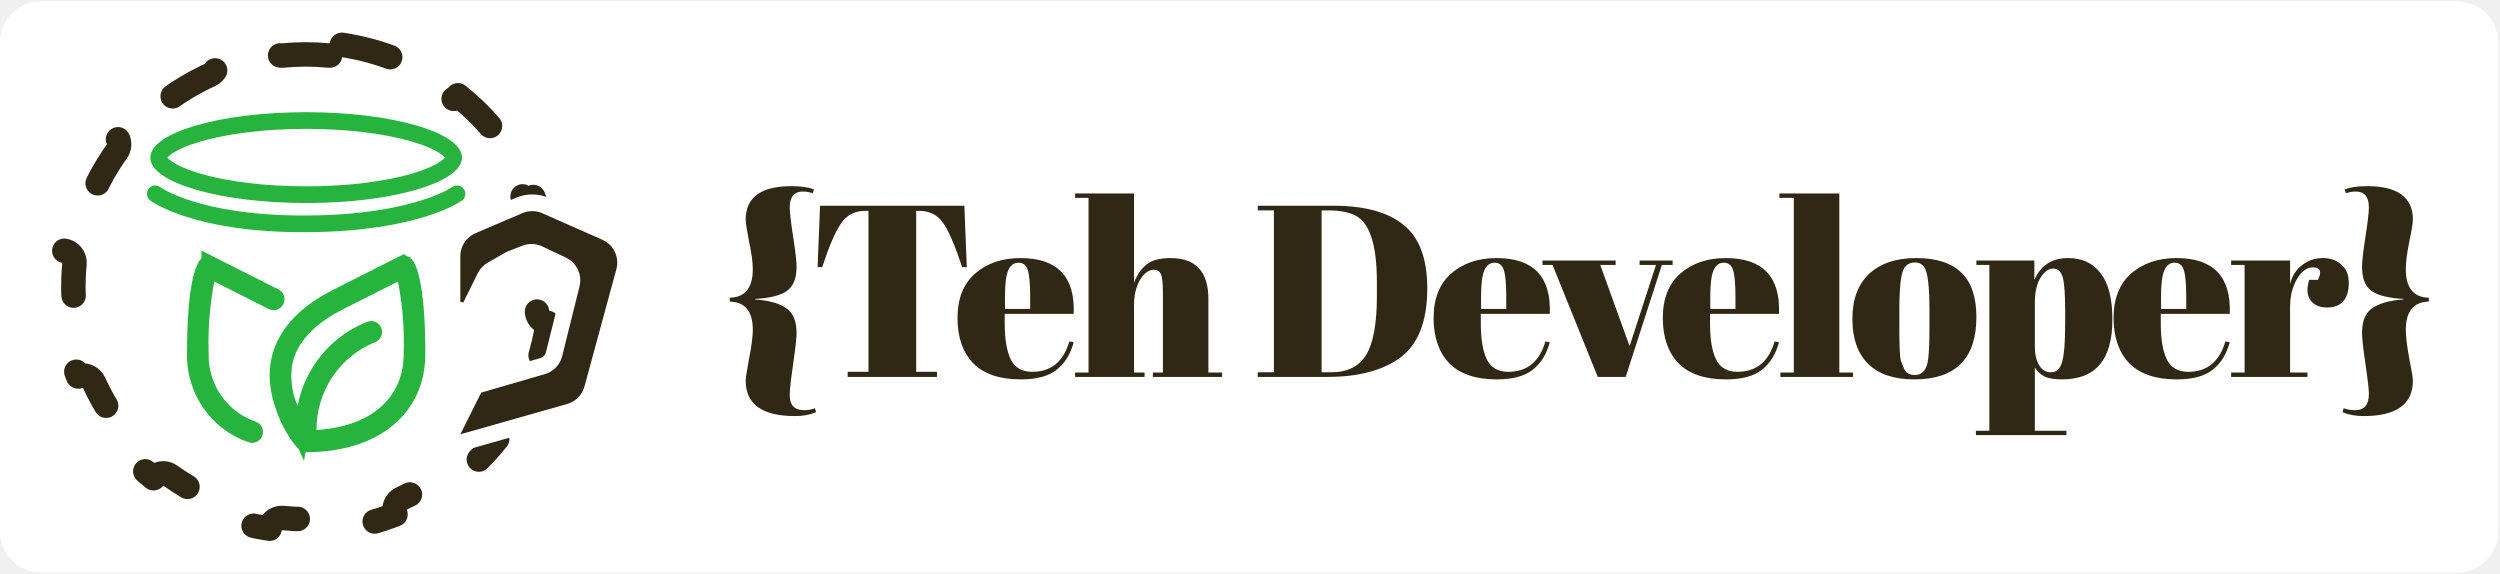
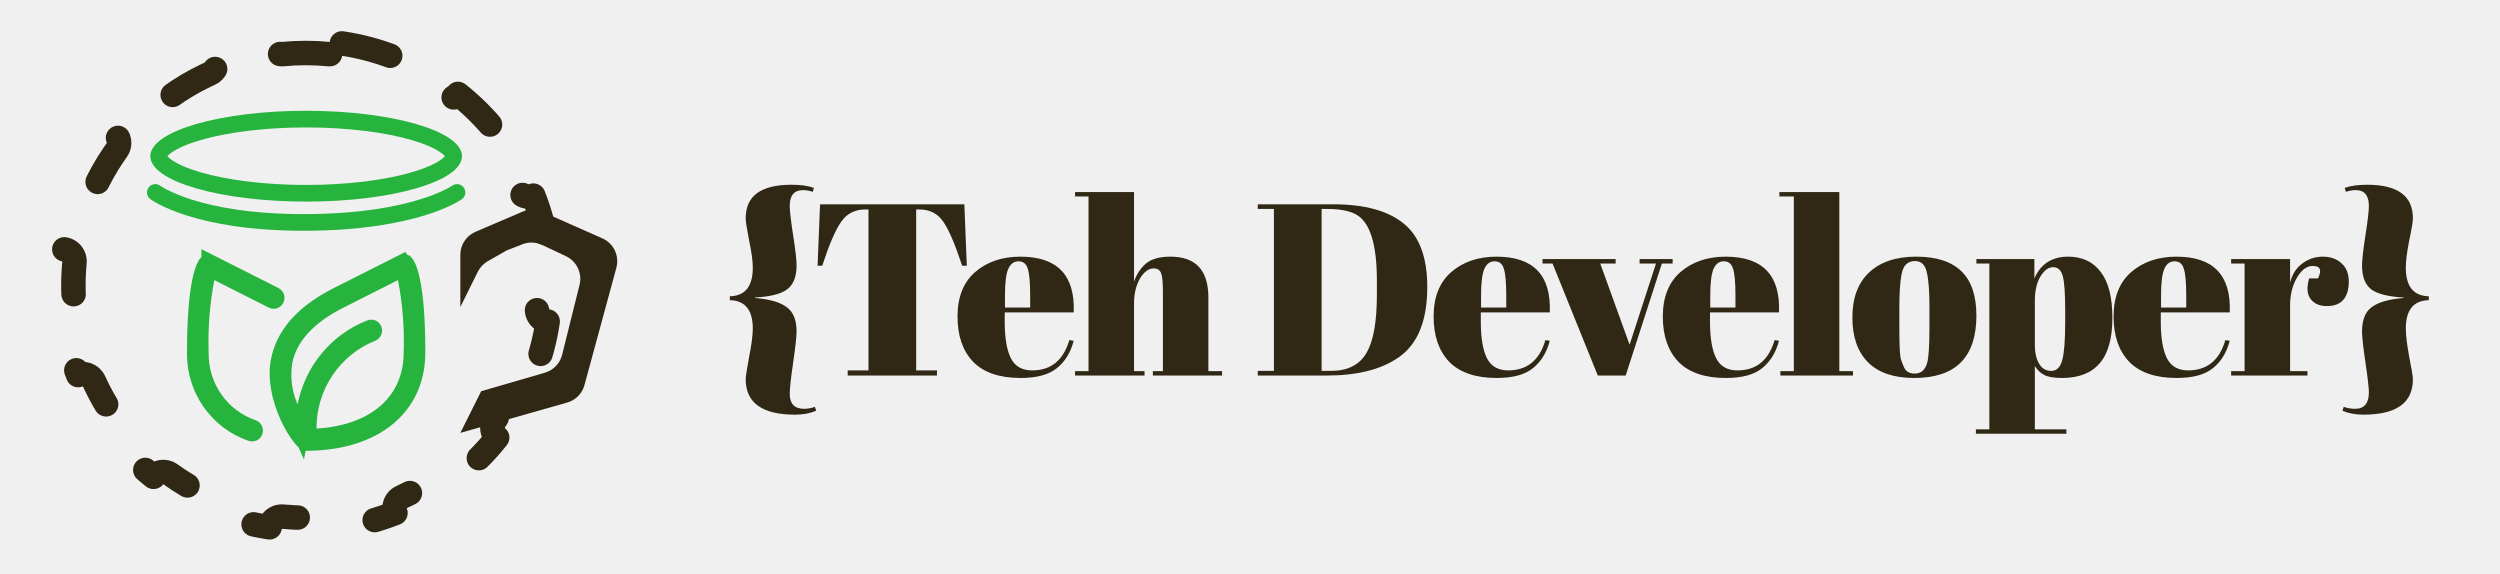
<svg xmlns="http://www.w3.org/2000/svg" width="305" height="70" viewBox="0 0 305 70" fill="none">
-   <rect y="0.172" width="304.78" height="69.656" rx="4.973" fill="white" />
-   <path d="M41.706 5.47C43.98 5.806 46.17 6.398 48.246 7.217C47.931 7.96 48.264 8.822 49.003 9.157C50.702 9.929 52.313 10.863 53.813 11.941C54.472 12.414 55.384 12.271 55.871 11.628C57.642 13.038 59.248 14.645 60.658 16.415C60.015 16.902 59.874 17.815 60.347 18.474C61.424 19.975 62.359 21.585 63.13 23.284C63.465 24.023 64.327 24.354 65.069 24.039C65.889 26.116 66.48 28.306 66.816 30.58C66.016 30.679 65.436 31.398 65.515 32.205C65.604 33.12 65.649 34.048 65.649 34.987C65.649 35.925 65.604 36.854 65.515 37.769C65.436 38.576 66.017 39.293 66.817 39.392C66.481 41.666 65.889 43.856 65.07 45.933C64.375 45.638 63.575 45.91 63.2 46.553L63.13 46.689C62.359 48.388 61.424 49.998 60.347 51.499C59.874 52.158 60.016 53.07 60.658 53.557C59.248 55.328 57.642 56.934 55.871 58.344C55.384 57.702 54.472 57.56 53.813 58.032C52.312 59.11 50.702 60.044 49.003 60.816C48.264 61.151 47.932 62.013 48.247 62.756C46.171 63.575 43.98 64.167 41.706 64.503C41.607 63.703 40.889 63.123 40.082 63.201C39.167 63.29 38.24 63.336 37.301 63.336C36.362 63.336 35.434 63.29 34.52 63.201L34.367 63.194C33.624 63.197 32.987 63.753 32.895 64.502C30.621 64.166 28.431 63.574 26.355 62.755C26.669 62.013 26.337 61.151 25.599 60.816L24.966 60.519C23.499 59.809 22.101 58.975 20.788 58.032C20.129 57.56 19.216 57.701 18.73 58.344C16.959 56.934 15.352 55.328 13.942 53.557C14.585 53.07 14.728 52.158 14.255 51.499L13.857 50.932C12.946 49.595 12.146 48.176 11.472 46.689C11.136 45.95 10.274 45.617 9.531 45.932C8.712 43.856 8.121 41.666 7.784 39.392C8.584 39.293 9.165 38.576 9.087 37.769L9.028 37.08C8.995 36.62 8.972 36.156 8.961 35.689L8.952 34.987C8.952 34.282 8.978 33.585 9.028 32.894L9.087 32.205C9.165 31.398 8.585 30.679 7.784 30.58C8.121 28.307 8.712 26.116 9.531 24.04C10.274 24.356 11.136 24.023 11.472 23.284C12.146 21.798 12.946 20.379 13.857 19.042L14.255 18.474C14.728 17.815 14.586 16.902 13.942 16.415C15.352 14.645 16.959 13.038 18.73 11.628C19.216 12.272 20.129 12.414 20.788 11.941C22.102 10.998 23.498 10.165 24.966 9.454L25.599 9.157C26.338 8.822 26.67 7.96 26.355 7.217C28.431 6.398 30.621 5.806 32.895 5.47C32.987 6.22 33.623 6.777 34.367 6.78L34.52 6.773C35.434 6.684 36.362 6.638 37.301 6.638C38.24 6.638 39.167 6.684 40.082 6.773C40.889 6.851 41.608 6.27 41.706 5.47Z" stroke="#302815" stroke-width="2.984" stroke-miterlimit="2.924" stroke-linecap="round" stroke-linejoin="round" stroke-dasharray="6.1 10.17" />
-   <path d="M49.295 32.195C49.356 32.205 49.414 32.234 49.46 32.281L49.464 32.284C49.516 32.336 49.889 32.776 50.236 34.427C50.579 36.054 50.874 38.749 50.874 43.172C50.874 46.528 49.571 49.234 47.286 51.119C44.982 53.021 41.597 54.151 37.355 54.152C37.318 54.151 37.281 54.145 37.247 54.13L37.24 54.126L37.253 54.131C37.244 54.123 37.171 54.075 37.036 53.939C36.876 53.776 36.678 53.541 36.457 53.235C36.017 52.624 35.523 51.783 35.088 50.8C34.208 48.812 33.629 46.383 34.062 44.166V44.165C34.667 41.05 36.955 38.355 41.185 36.221L49.113 32.222L49.114 32.223C49.171 32.195 49.234 32.184 49.295 32.195ZM25.241 32.284H25.242L25.246 32.281C25.292 32.234 25.35 32.205 25.411 32.195C25.472 32.185 25.535 32.195 25.592 32.223V32.222L33.52 36.221L33.523 36.222C33.595 36.258 33.652 36.323 33.68 36.406C33.707 36.488 33.7 36.578 33.662 36.656C33.624 36.732 33.559 36.788 33.483 36.814C33.409 36.839 33.327 36.834 33.256 36.799L26.607 33.44L25.406 32.832L25.15 34.154C24.61 36.948 24.367 39.792 24.426 42.638L24.441 43.207C24.406 45.223 25.005 47.2 26.156 48.852C27.312 50.51 28.962 51.755 30.869 52.404C30.905 52.418 30.939 52.439 30.969 52.467C30.998 52.495 31.023 52.53 31.04 52.569C31.057 52.607 31.066 52.65 31.067 52.693C31.068 52.736 31.06 52.779 31.045 52.819C31.029 52.858 31.006 52.893 30.977 52.923C30.949 52.953 30.916 52.977 30.879 52.992C30.843 53.008 30.804 53.016 30.765 53.016C30.726 53.016 30.686 53.009 30.649 52.993L30.623 52.983L30.596 52.973C28.591 52.273 26.856 50.951 25.641 49.194C24.501 47.546 23.872 45.596 23.831 43.592V43.172C23.831 38.749 24.127 36.054 24.469 34.427C24.816 32.777 25.189 32.337 25.241 32.284ZM48.097 33.439L41.449 36.792C37.692 38.688 35.276 41.167 34.661 44.268L34.657 44.285L34.655 44.302C34.345 46.204 34.597 48.157 35.383 49.915L36.697 52.86L37.31 49.694C37.719 47.577 38.65 45.599 40.019 43.945C41.387 42.29 43.147 41.011 45.134 40.226L45.156 40.218L45.178 40.208C45.214 40.192 45.253 40.183 45.292 40.182C45.331 40.181 45.37 40.188 45.407 40.202C45.444 40.217 45.478 40.239 45.508 40.268C45.537 40.297 45.56 40.331 45.577 40.37C45.594 40.41 45.603 40.452 45.603 40.495C45.604 40.538 45.596 40.581 45.58 40.62C45.564 40.66 45.541 40.696 45.512 40.725C45.497 40.739 45.481 40.752 45.465 40.763L45.412 40.791C43.095 41.716 41.11 43.325 39.716 45.404C38.319 47.488 37.581 49.949 37.596 52.462L37.602 53.473H38.644L38.674 53.471C42.124 53.265 45.019 52.246 47.068 50.465C49.01 48.778 50.12 46.467 50.251 43.726L50.265 43.172C50.367 40.148 50.128 37.123 49.553 34.154L49.298 32.834L48.097 33.439Z" stroke="#27B43E" stroke-width="2.033" />
-   <path d="M18.949 23.65C18.949 23.65 23.914 27.371 37.352 27.31C50.79 27.249 55.755 23.65 55.755 23.65" stroke="#27B43E" stroke-width="2.033" stroke-linecap="round" />
-   <path d="M37.351 14.703C42.532 14.703 47.185 15.316 50.51 16.285C52.179 16.771 53.456 17.332 54.292 17.908C55.16 18.506 55.347 18.969 55.347 19.227C55.347 19.486 55.16 19.95 54.292 20.548C53.456 21.124 52.178 21.683 50.51 22.17C47.185 23.139 42.532 23.752 37.351 23.752C32.169 23.752 27.516 23.139 24.191 22.17C22.523 21.683 21.245 21.124 20.409 20.548C19.541 19.95 19.355 19.486 19.355 19.227C19.355 18.969 19.541 18.506 20.409 17.908C21.245 17.332 22.522 16.771 24.191 16.285C27.516 15.316 32.169 14.703 37.351 14.703Z" stroke="#27B43E" stroke-width="2.033" />
-   <path d="M63.337 25.067C64.374 24.624 65.549 24.631 66.58 25.087L73.897 28.32C75.737 29.133 76.706 31.167 76.179 33.107L72.286 47.418C71.912 48.794 70.844 49.873 69.472 50.263L56.438 53.961L54.221 54.591L57.794 47.444L57.992 47.047L58.42 46.923L66.189 44.667C66.885 44.465 67.421 43.909 67.596 43.206L69.72 34.678C69.954 33.737 69.491 32.761 68.614 32.347L65.709 30.976C65.204 30.738 64.623 30.718 64.103 30.921L62.267 31.637L60.017 32.918C59.664 33.118 59.38 33.42 59.2 33.783L57.072 38.081L55.145 37.631V31.255C55.145 29.627 56.116 28.156 57.612 27.515L63.337 25.067Z" fill="#302815" stroke="white" stroke-width="2.033" stroke-linecap="round" />
-   <path d="M89.035 36.318C90.906 36.279 91.841 35.115 91.841 32.827C91.841 32.011 91.691 30.907 91.393 29.515C91.114 28.102 90.975 27.197 90.975 26.799C90.975 24.074 92.835 22.711 96.555 22.711C97.689 22.711 98.605 22.84 99.301 23.099L99.152 23.576C98.734 23.437 98.336 23.367 97.958 23.367C96.884 23.367 96.347 24.014 96.347 25.307C96.347 25.904 96.486 27.098 96.764 28.888C97.043 30.659 97.182 31.882 97.182 32.558C97.182 33.931 96.794 34.906 96.018 35.483C95.262 36.04 93.959 36.368 92.109 36.468V36.527C93.88 36.666 95.163 37.035 95.959 37.631C96.774 38.208 97.182 39.203 97.182 40.615C97.182 41.232 97.043 42.495 96.764 44.405C96.486 46.295 96.347 47.568 96.347 48.225C96.347 49.438 96.933 50.045 98.107 50.045C98.545 50.045 98.983 49.966 99.42 49.806L99.569 50.284C98.833 50.602 97.978 50.761 97.003 50.761C92.984 50.761 90.975 49.319 90.975 46.434C90.975 46.116 91.114 45.211 91.393 43.719C91.691 42.207 91.841 41.053 91.841 40.257C91.841 37.989 90.906 36.836 89.035 36.796V36.318ZM117.652 25.098L117.95 32.588H117.383C116.508 29.942 115.732 28.142 115.055 27.187C114.379 26.212 113.404 25.725 112.131 25.725H111.773V45.36H114.309V45.987H103.417V45.36H105.954V25.725H105.566C104.293 25.725 103.308 26.232 102.612 27.247C101.915 28.241 101.15 30.022 100.314 32.588H99.747L100.045 25.098H117.652ZM124.516 46.285C121.95 46.285 120.02 45.629 118.727 44.316C117.454 42.983 116.817 41.143 116.817 38.795C116.817 36.428 117.534 34.617 118.966 33.364C120.418 32.111 122.258 31.484 124.487 31.484C129.003 31.484 131.171 33.752 130.992 38.288H122.577V39.452C122.577 41.401 122.825 42.873 123.323 43.868C123.82 44.863 124.686 45.36 125.919 45.36C128.227 45.36 129.739 44.127 130.455 41.66L130.992 41.749C130.614 43.182 129.928 44.296 128.933 45.092C127.958 45.887 126.486 46.285 124.516 46.285ZM122.607 37.691H125.68V36.229C125.68 34.617 125.581 33.523 125.382 32.946C125.203 32.349 124.825 32.051 124.248 32.051C123.691 32.051 123.273 32.369 122.995 33.006C122.736 33.623 122.607 34.697 122.607 36.229V37.691ZM131.16 23.606H138.351V34.528C138.67 33.613 139.157 32.877 139.814 32.32C140.47 31.763 141.465 31.484 142.798 31.484C145.881 31.484 147.423 33.145 147.423 36.468V45.45H149.094V45.987H140.649V45.45H141.873V35.751C141.873 34.558 141.793 33.792 141.634 33.454C141.475 33.096 141.186 32.916 140.769 32.916C140.132 32.916 139.565 33.334 139.068 34.17C138.59 35.005 138.351 36.02 138.351 37.214V45.45H139.635V45.987H131.16V45.45H132.801V24.143H131.16V23.606ZM174.128 35.184C174.128 39.282 172.974 42.137 170.666 43.749C168.538 45.241 165.613 45.987 161.893 45.987H153.448V45.42H155.417V25.665H153.448V25.098H162.669C166.488 25.098 169.353 25.884 171.263 27.456C173.173 29.007 174.128 31.584 174.128 35.184ZM161.236 45.42H162.37C164.38 45.42 165.812 44.714 166.667 43.301C167.543 41.869 167.98 39.481 167.98 36.139V34.408C167.98 29.932 167.125 27.237 165.414 26.322C164.599 25.884 163.445 25.665 161.953 25.665H161.236V45.42ZM182.599 46.285C180.033 46.285 178.103 45.629 176.81 44.316C175.537 42.983 174.9 41.143 174.9 38.795C174.9 36.428 175.616 34.617 177.049 33.364C178.501 32.111 180.341 31.484 182.569 31.484C187.085 31.484 189.254 33.752 189.075 38.288H180.659V39.452C180.659 41.401 180.908 42.873 181.405 43.868C181.903 44.863 182.768 45.36 184.002 45.36C186.309 45.36 187.821 44.127 188.537 41.66L189.075 41.749C188.697 43.182 188.01 44.296 187.016 45.092C186.041 45.887 184.569 46.285 182.599 46.285ZM180.689 37.691H183.763V36.229C183.763 34.617 183.663 33.523 183.464 32.946C183.285 32.349 182.907 32.051 182.33 32.051C181.773 32.051 181.356 32.369 181.077 33.006C180.819 33.623 180.689 34.697 180.689 36.229V37.691ZM188.186 32.32V31.782H197.109V32.32H195.229L198.81 42.227L202.033 32.32H200.033V31.782H204.062V32.32H202.749L198.332 45.987H194.93L189.41 32.32H188.186ZM210.562 46.285C207.996 46.285 206.066 45.629 204.773 44.316C203.5 42.983 202.863 41.143 202.863 38.795C202.863 36.428 203.579 34.617 205.012 33.364C206.464 32.111 208.304 31.484 210.532 31.484C215.048 31.484 217.217 33.752 217.038 38.288H208.622V39.452C208.622 41.401 208.871 42.873 209.368 43.868C209.866 44.863 210.731 45.36 211.965 45.36C214.272 45.36 215.784 44.127 216.5 41.66L217.038 41.749C216.66 43.182 215.973 44.296 214.979 45.092C214.004 45.887 212.532 46.285 210.562 46.285ZM208.652 37.691H211.726V36.229C211.726 34.617 211.626 33.523 211.428 32.946C211.248 32.349 210.87 32.051 210.294 32.051C209.737 32.051 209.319 32.369 209.04 33.006C208.782 33.623 208.652 34.697 208.652 36.229V37.691ZM217.086 23.606H224.397V45.45H226.068V45.987H217.205V45.45H218.847V24.143H217.086V23.606ZM235.391 40.108V37.572C235.391 35.642 235.281 34.239 235.062 33.364C234.864 32.469 234.386 32.021 233.63 32.021C233.192 32.021 232.834 32.151 232.556 32.409C232.297 32.648 232.108 33.056 231.989 33.633C231.81 34.528 231.72 35.891 231.72 37.721V40.048C231.72 42.217 231.78 43.52 231.899 43.958C232.039 44.395 232.178 44.753 232.317 45.032C232.536 45.509 232.964 45.748 233.6 45.748C234.376 45.748 234.883 45.3 235.122 44.405C235.301 43.769 235.391 42.336 235.391 40.108ZM233.541 46.285C231.054 46.285 229.174 45.649 227.901 44.375C226.627 43.102 225.991 41.282 225.991 38.914C225.991 36.527 226.667 34.697 228.02 33.424C229.393 32.131 231.312 31.484 233.779 31.484C236.246 31.484 238.086 32.081 239.3 33.275C240.513 34.448 241.12 36.249 241.12 38.676C241.12 43.749 238.594 46.285 233.541 46.285ZM251.952 37.96C251.952 35.91 251.852 34.538 251.653 33.842C251.454 33.125 251.066 32.767 250.489 32.767C249.912 32.767 249.395 33.145 248.938 33.901C248.48 34.637 248.251 35.632 248.251 36.885V42.346C248.251 43.202 248.42 43.928 248.759 44.525C249.097 45.121 249.594 45.42 250.251 45.42C250.907 45.42 251.355 44.982 251.593 44.107C251.832 43.231 251.952 41.7 251.952 39.511V37.96ZM248.192 31.782V34.14C248.967 32.369 250.34 31.484 252.31 31.484C254.021 31.484 255.343 32.101 256.278 33.334C257.233 34.568 257.711 36.438 257.711 38.944C257.711 41.451 257.194 43.301 256.159 44.495C255.145 45.688 253.613 46.285 251.564 46.285C250.609 46.285 249.893 46.166 249.415 45.927C248.938 45.688 248.55 45.32 248.251 44.823V52.552H252.101V53.089H241.06V52.552H242.701V32.32H241.119V31.782H248.192ZM265.556 46.285C262.989 46.285 261.06 45.629 259.767 44.316C258.493 42.983 257.857 41.143 257.857 38.795C257.857 36.428 258.573 34.617 260.005 33.364C261.458 32.111 263.298 31.484 265.526 31.484C270.042 31.484 272.21 33.752 272.031 38.288H263.616V39.452C263.616 41.401 263.865 42.873 264.362 43.868C264.859 44.863 265.725 45.36 266.958 45.36C269.266 45.36 270.778 44.127 271.494 41.66L272.031 41.749C271.653 43.182 270.967 44.296 269.972 45.092C268.997 45.887 267.525 46.285 265.556 46.285ZM263.646 37.691H266.72V36.229C266.72 34.617 266.62 33.523 266.421 32.946C266.242 32.349 265.864 32.051 265.287 32.051C264.73 32.051 264.312 32.369 264.034 33.006C263.775 33.623 263.646 34.697 263.646 36.229V37.691ZM282.166 32.618C281.43 32.618 280.783 33.096 280.226 34.05C279.669 35.005 279.391 36.139 279.391 37.452V45.45H281.509V45.987H272.199V45.45H273.84V32.32H272.199V31.782H279.391V34.647C279.649 33.633 280.147 32.857 280.883 32.32C281.619 31.763 282.454 31.484 283.389 31.484C284.324 31.484 285.08 31.753 285.657 32.29C286.254 32.807 286.553 33.553 286.553 34.528C286.553 35.483 286.334 36.219 285.896 36.736C285.458 37.253 284.782 37.512 283.867 37.512C282.972 37.512 282.305 37.214 281.868 36.617C281.45 36.02 281.4 35.194 281.718 34.14H282.793C283.29 33.125 283.081 32.618 282.166 32.618ZM296.314 36.318V36.796C294.444 36.836 293.509 37.989 293.509 40.257C293.509 41.053 293.648 42.207 293.927 43.719C294.225 45.211 294.374 46.116 294.374 46.434C294.374 49.319 292.365 50.761 288.347 50.761C287.372 50.761 286.516 50.602 285.78 50.284L285.929 49.806C286.367 49.966 286.835 50.045 287.332 50.045C288.446 50.045 289.003 49.379 289.003 48.046C289.003 47.509 288.864 46.295 288.585 44.405C288.307 42.495 288.168 41.232 288.168 40.615C288.168 39.203 288.565 38.208 289.361 37.631C290.177 37.035 291.47 36.666 293.24 36.527V36.468C291.39 36.368 290.077 36.04 289.301 35.483C288.546 34.906 288.168 33.931 288.168 32.558C288.168 31.882 288.307 30.659 288.585 28.888C288.864 27.098 289.003 25.904 289.003 25.307C289.003 24.014 288.466 23.367 287.392 23.367C287.014 23.367 286.616 23.437 286.198 23.576L286.049 23.099C286.745 22.84 287.66 22.711 288.794 22.711C292.514 22.711 294.374 24.074 294.374 26.799C294.374 27.197 294.225 28.102 293.927 29.515C293.648 30.907 293.509 32.011 293.509 32.827C293.509 35.115 294.444 36.279 296.314 36.318Z" fill="#302815" />
+   <path d="M41.706 5.298C43.98 5.634 46.17 6.226 48.246 7.045C47.931 7.788 48.264 8.65 49.003 8.985C50.702 9.756 52.313 10.691 53.813 11.768C54.472 12.242 55.384 12.099 55.871 11.456C57.642 12.866 59.248 14.472 60.658 16.243C60.015 16.73 59.874 17.643 60.347 18.302C61.424 19.803 62.359 21.413 63.13 23.112C63.465 23.851 64.327 24.182 65.069 23.867C65.889 25.944 66.48 28.134 66.816 30.408C66.016 30.507 65.436 31.226 65.515 32.033C65.604 32.948 65.649 33.876 65.649 34.814C65.649 35.753 65.604 36.682 65.515 37.597C65.436 38.404 66.017 39.121 66.817 39.22C66.481 41.494 65.889 43.684 65.07 45.761C64.375 45.465 63.575 45.738 63.2 46.381L63.13 46.517C62.359 48.216 61.424 49.826 60.347 51.327C59.874 51.986 60.016 52.898 60.658 53.385C59.248 55.156 57.642 56.762 55.871 58.172C55.384 57.529 54.472 57.388 53.813 57.86C52.312 58.938 50.702 59.872 49.003 60.643C48.264 60.979 47.932 61.841 48.247 62.584C46.171 63.403 43.98 63.994 41.706 64.331C41.607 63.531 40.889 62.951 40.082 63.029C39.167 63.118 38.24 63.164 37.301 63.164C36.362 63.164 35.434 63.118 34.52 63.029L34.367 63.021C33.624 63.024 32.987 63.581 32.895 64.33C30.621 63.993 28.431 63.402 26.355 62.583C26.669 61.84 26.337 60.979 25.599 60.643L24.966 60.347C23.499 59.636 22.101 58.803 20.788 57.86C20.129 57.388 19.216 57.529 18.73 58.172C16.959 56.762 15.352 55.156 13.942 53.385C14.585 52.898 14.728 51.986 14.255 51.327L13.857 50.76C12.946 49.423 12.146 48.004 11.472 46.517C11.136 45.778 10.274 45.445 9.531 45.76C8.712 43.684 8.121 41.493 7.784 39.22C8.584 39.121 9.165 38.404 9.087 37.597L9.028 36.908C8.995 36.447 8.972 35.983 8.961 35.517L8.952 34.814C8.952 34.11 8.978 33.412 9.028 32.722L9.087 32.033C9.165 31.226 8.585 30.506 7.784 30.408C8.121 28.134 8.712 25.944 9.531 23.868C10.274 24.183 11.136 23.851 11.472 23.112C12.146 21.625 12.946 20.207 13.857 18.87L14.255 18.302C14.728 17.642 14.586 16.73 13.942 16.243C15.352 14.472 16.959 12.866 18.73 11.456C19.216 12.1 20.129 12.242 20.788 11.768C22.102 10.826 23.498 9.992 24.966 9.282L25.599 8.985C26.338 8.65 26.67 7.788 26.355 7.045C28.431 6.226 30.621 5.634 32.895 5.298C32.987 6.048 33.623 6.604 34.367 6.607L34.52 6.6C35.434 6.511 36.362 6.466 37.301 6.466C38.24 6.466 39.167 6.511 40.082 6.6C40.889 6.679 41.608 6.098 41.706 5.298Z" stroke="#302815" stroke-width="2.984" stroke-miterlimit="2.924" stroke-linecap="round" stroke-linejoin="round" stroke-dasharray="6.1 10.17" />
+   <path d="M49.295 32.022C49.356 32.032 49.414 32.062 49.46 32.108L49.464 32.112C49.516 32.164 49.889 32.604 50.236 34.255C50.579 35.881 50.874 38.577 50.874 43C50.874 46.356 49.571 49.062 47.286 50.947C44.982 52.848 41.597 53.979 37.355 53.979C37.318 53.979 37.281 53.973 37.247 53.958L37.24 53.954L37.253 53.959C37.244 53.951 37.171 53.903 37.036 53.767C36.876 53.604 36.678 53.368 36.457 53.062C36.017 52.452 35.523 51.611 35.088 50.628C34.208 48.64 33.629 46.21 34.062 43.994V43.993C34.667 40.878 36.955 38.183 41.185 36.049L49.113 32.05L49.114 32.051C49.171 32.022 49.234 32.012 49.295 32.022ZM25.241 32.112H25.242L25.246 32.108C25.292 32.062 25.35 32.032 25.411 32.022C25.472 32.012 25.535 32.022 25.592 32.051V32.05L33.52 36.049L33.523 36.05C33.595 36.086 33.652 36.151 33.68 36.233C33.707 36.316 33.7 36.406 33.662 36.483C33.624 36.56 33.559 36.616 33.483 36.642C33.409 36.667 33.327 36.662 33.256 36.627L26.607 33.267L25.406 32.66L25.15 33.981C24.61 36.776 24.367 39.62 24.426 42.466L24.441 43.035C24.406 45.051 25.005 47.028 26.156 48.68C27.312 50.338 28.962 51.582 30.869 52.231C30.905 52.245 30.939 52.267 30.969 52.295C30.998 52.323 31.023 52.358 31.04 52.396C31.057 52.435 31.066 52.477 31.067 52.52C31.068 52.563 31.06 52.607 31.045 52.646C31.029 52.686 31.006 52.721 30.977 52.751C30.949 52.781 30.916 52.804 30.879 52.82C30.843 52.836 30.804 52.843 30.765 52.844C30.726 52.844 30.686 52.836 30.649 52.821L30.623 52.81L30.596 52.801C28.591 52.1 26.856 50.778 25.641 49.021C24.501 47.374 23.872 45.424 23.831 43.42V43C23.831 38.577 24.127 35.881 24.469 34.255C24.816 32.605 25.189 32.164 25.241 32.112ZM48.097 33.267L41.449 36.62C37.692 38.516 35.276 40.995 34.661 44.096L34.657 44.113L34.655 44.13C34.345 46.032 34.597 47.985 35.383 49.743L36.697 52.687L37.31 49.521C37.719 47.405 38.65 45.427 40.019 43.772C41.387 42.117 43.147 40.839 45.134 40.054L45.156 40.046L45.178 40.036C45.214 40.02 45.253 40.011 45.292 40.01C45.331 40.009 45.37 40.016 45.407 40.03C45.444 40.045 45.478 40.067 45.508 40.096C45.537 40.124 45.56 40.159 45.577 40.198C45.594 40.237 45.603 40.28 45.603 40.323C45.604 40.366 45.596 40.409 45.58 40.448C45.564 40.488 45.541 40.523 45.512 40.553C45.497 40.567 45.481 40.58 45.465 40.591L45.412 40.619C43.095 41.544 41.11 43.153 39.716 45.232C38.319 47.316 37.581 49.776 37.596 52.29L37.602 53.301H38.644L38.674 53.299C42.124 53.093 45.019 52.074 47.068 50.293C49.01 48.605 50.12 46.294 50.251 43.554L50.265 43C50.367 39.976 50.128 36.951 49.553 33.981L49.298 32.662L48.097 33.267Z" stroke="#27B43E" stroke-width="2.033" />
+   <path d="M18.949 23.478C18.949 23.478 23.914 27.198 37.352 27.137C50.79 27.076 55.755 23.478 55.755 23.478" stroke="#27B43E" stroke-width="2.033" stroke-linecap="round" />
+   <path d="M37.351 14.531C42.532 14.531 47.185 15.144 50.51 16.113C52.179 16.599 53.456 17.16 54.292 17.736C55.16 18.334 55.347 18.797 55.347 19.055C55.347 19.314 55.16 19.777 54.292 20.375C53.456 20.951 52.178 21.511 50.51 21.997C47.185 22.966 42.532 23.579 37.351 23.579C32.169 23.579 27.516 22.966 24.191 21.997C22.523 21.511 21.245 20.952 20.409 20.375C19.541 19.777 19.355 19.314 19.355 19.055C19.355 18.797 19.541 18.334 20.409 17.736C21.245 17.16 22.522 16.599 24.191 16.113C27.516 15.144 32.169 14.531 37.351 14.531Z" stroke="#27B43E" stroke-width="2.033" />
+   <path d="M63.736 25.83L58.012 28.278C56.889 28.759 56.161 29.862 56.161 31.083V37.458L58.289 33.16C58.559 32.615 58.985 32.163 59.514 31.862L61.829 30.544L63.733 29.802C64.513 29.497 65.385 29.527 66.143 29.885L69.048 31.256C70.363 31.877 71.057 33.34 70.706 34.751L68.582 43.279C68.32 44.333 67.516 45.168 66.473 45.471L58.703 47.727L56.161 52.811L69.195 49.113C70.224 48.821 71.025 48.011 71.305 46.979L75.197 32.668C75.593 31.213 74.866 29.687 73.487 29.078L66.169 25.844C65.395 25.502 64.514 25.497 63.736 25.83Z" fill="#302815" />
+   <path d="M89.035 36.146C90.906 36.106 91.841 34.943 91.841 32.655C91.841 31.839 91.691 30.735 91.393 29.342C91.114 27.93 90.975 27.025 90.975 26.627C90.975 23.901 92.835 22.539 96.555 22.539C97.689 22.539 98.605 22.668 99.301 22.927L99.152 23.404C98.734 23.265 98.336 23.195 97.958 23.195C96.884 23.195 96.347 23.842 96.347 25.135C96.347 25.732 96.486 26.925 96.764 28.716C97.043 30.486 97.182 31.71 97.182 32.386C97.182 33.759 96.794 34.734 96.018 35.311C95.262 35.868 93.959 36.196 92.109 36.295V36.355C93.88 36.494 95.163 36.862 95.959 37.459C96.774 38.036 97.182 39.031 97.182 40.443C97.182 41.06 97.043 42.323 96.764 44.233C96.486 46.123 96.347 47.396 96.347 48.053C96.347 49.266 96.933 49.873 98.107 49.873C98.545 49.873 98.983 49.793 99.42 49.634L99.569 50.112C98.833 50.43 97.978 50.589 97.003 50.589C92.984 50.589 90.975 49.147 90.975 46.262C90.975 45.944 91.114 45.039 91.393 43.547C91.691 42.035 91.841 40.881 91.841 40.085C91.841 37.817 90.906 36.663 89.035 36.624V36.146ZM117.652 24.926L117.95 32.416H117.383C116.508 29.77 115.732 27.97 115.055 27.015C114.379 26.04 113.404 25.553 112.131 25.553H111.773V45.188H114.309V45.815H103.417V45.188H105.954V25.553H105.566C104.293 25.553 103.308 26.06 102.612 27.075C101.915 28.069 101.15 29.85 100.314 32.416H99.747L100.045 24.926H117.652ZM124.516 46.113C121.95 46.113 120.02 45.456 118.727 44.144C117.454 42.811 116.817 40.97 116.817 38.623C116.817 36.255 117.534 34.445 118.966 33.192C120.418 31.939 122.258 31.312 124.487 31.312C129.003 31.312 131.171 33.58 130.992 38.116H122.577V39.279C122.577 41.229 122.825 42.701 123.323 43.696C123.82 44.691 124.686 45.188 125.919 45.188C128.227 45.188 129.739 43.955 130.455 41.488L130.992 41.577C130.614 43.01 129.928 44.124 128.933 44.919C127.958 45.715 126.486 46.113 124.516 46.113ZM122.607 37.519H125.68V36.057C125.68 34.445 125.581 33.351 125.382 32.774C125.203 32.177 124.825 31.879 124.248 31.879C123.691 31.879 123.273 32.197 122.995 32.834C122.736 33.45 122.607 34.525 122.607 36.057V37.519ZM131.16 23.434H138.351V34.356C138.67 33.441 139.157 32.704 139.814 32.147C140.47 31.59 141.465 31.312 142.798 31.312C145.881 31.312 147.423 32.973 147.423 36.295V45.277H149.094V45.815H140.649V45.277H141.873V35.579C141.873 34.386 141.793 33.62 141.634 33.281C141.475 32.923 141.186 32.744 140.769 32.744C140.132 32.744 139.565 33.162 139.068 33.998C138.59 34.833 138.351 35.848 138.351 37.041V45.277H139.635V45.815H131.16V45.277H132.801V23.971H131.16V23.434ZM174.128 35.012C174.128 39.11 172.974 41.965 170.666 43.577C168.538 45.069 165.613 45.815 161.893 45.815H153.448V45.248H155.417V25.493H153.448V24.926H162.669C166.488 24.926 169.353 25.712 171.263 27.283C173.173 28.835 174.128 31.411 174.128 35.012ZM161.236 45.248H162.37C164.38 45.248 165.812 44.541 166.667 43.129C167.543 41.697 167.98 39.309 167.98 35.967V34.236C167.98 29.76 167.125 27.064 165.414 26.149C164.599 25.712 163.445 25.493 161.953 25.493H161.236V45.248ZM182.599 46.113C180.033 46.113 178.103 45.456 176.81 44.144C175.537 42.811 174.9 40.97 174.9 38.623C174.9 36.255 175.616 34.445 177.049 33.192C178.501 31.939 180.341 31.312 182.569 31.312C187.085 31.312 189.254 33.58 189.075 38.116H180.659V39.279C180.659 41.229 180.908 42.701 181.405 43.696C181.903 44.691 182.768 45.188 184.002 45.188C186.309 45.188 187.821 43.955 188.537 41.488L189.075 41.577C188.697 43.01 188.01 44.124 187.016 44.919C186.041 45.715 184.569 46.113 182.599 46.113ZM180.689 37.519H183.763V36.057C183.763 34.445 183.663 33.351 183.464 32.774C183.285 32.177 182.907 31.879 182.33 31.879C181.773 31.879 181.356 32.197 181.077 32.834C180.819 33.45 180.689 34.525 180.689 36.057V37.519ZM188.186 32.147V31.61H197.109V32.147H195.229L198.81 42.055L202.033 32.147H200.033V31.61H204.062V32.147H202.749L198.332 45.815H194.93L189.41 32.147H188.186ZM210.562 46.113C207.996 46.113 206.066 45.456 204.773 44.144C203.5 42.811 202.863 40.97 202.863 38.623C202.863 36.255 203.579 34.445 205.012 33.192C206.464 31.939 208.304 31.312 210.532 31.312C215.048 31.312 217.217 33.58 217.038 38.116H208.622V39.279C208.622 41.229 208.871 42.701 209.368 43.696C209.866 44.691 210.731 45.188 211.965 45.188C214.272 45.188 215.784 43.955 216.5 41.488L217.038 41.577C216.66 43.01 215.973 44.124 214.979 44.919C214.004 45.715 212.532 46.113 210.562 46.113ZM208.652 37.519H211.726V36.057C211.726 34.445 211.626 33.351 211.428 32.774C211.248 32.177 210.87 31.879 210.294 31.879C209.737 31.879 209.319 32.197 209.04 32.834C208.782 33.45 208.652 34.525 208.652 36.057V37.519ZM217.086 23.434H224.397V45.277H226.068V45.815H217.205V45.277H218.847V23.971H217.086V23.434ZM235.391 39.936V37.399C235.391 35.47 235.281 34.067 235.062 33.192C234.864 32.297 234.386 31.849 233.63 31.849C233.192 31.849 232.834 31.978 232.556 32.237C232.297 32.476 232.108 32.883 231.989 33.46C231.81 34.356 231.72 35.718 231.72 37.549V39.876C231.72 42.045 231.78 43.348 231.899 43.785C232.039 44.223 232.178 44.581 232.317 44.86C232.536 45.337 232.964 45.576 233.6 45.576C234.376 45.576 234.883 45.128 235.122 44.233C235.301 43.596 235.391 42.164 235.391 39.936ZM233.541 46.113C231.054 46.113 229.174 45.476 227.901 44.203C226.627 42.93 225.991 41.11 225.991 38.742C225.991 36.355 226.667 34.525 228.02 33.252C229.393 31.958 231.312 31.312 233.779 31.312C236.246 31.312 238.086 31.909 239.3 33.102C240.513 34.276 241.12 36.077 241.12 38.504C241.12 43.577 238.594 46.113 233.541 46.113ZM251.952 37.787C251.952 35.738 251.852 34.366 251.653 33.669C251.454 32.953 251.066 32.595 250.489 32.595C249.912 32.595 249.395 32.973 248.938 33.729C248.48 34.465 248.251 35.46 248.251 36.713V42.174C248.251 43.029 248.42 43.755 248.759 44.352C249.097 44.949 249.594 45.248 250.251 45.248C250.907 45.248 251.355 44.81 251.593 43.935C251.832 43.059 251.952 41.527 251.952 39.339V37.787ZM248.192 31.61V33.968C248.967 32.197 250.34 31.312 252.31 31.312C254.021 31.312 255.343 31.929 256.278 33.162C257.233 34.395 257.711 36.266 257.711 38.772C257.711 41.279 257.194 43.129 256.159 44.322C255.145 45.516 253.613 46.113 251.564 46.113C250.609 46.113 249.893 45.994 249.415 45.755C248.938 45.516 248.55 45.148 248.251 44.651V52.38H252.101V52.917H241.06V52.38H242.701V32.147H241.119V31.61H248.192ZM265.556 46.113C262.989 46.113 261.06 45.456 259.767 44.144C258.493 42.811 257.857 40.97 257.857 38.623C257.857 36.255 258.573 34.445 260.005 33.192C261.458 31.939 263.298 31.312 265.526 31.312C270.042 31.312 272.21 33.58 272.031 38.116H263.616V39.279C263.616 41.229 263.865 42.701 264.362 43.696C264.859 44.691 265.725 45.188 266.958 45.188C269.266 45.188 270.778 43.955 271.494 41.488L272.031 41.577C271.653 43.01 270.967 44.124 269.972 44.919C268.997 45.715 267.525 46.113 265.556 46.113ZM263.646 37.519H266.72V36.057C266.72 34.445 266.62 33.351 266.421 32.774C266.242 32.177 265.864 31.879 265.287 31.879C264.73 31.879 264.312 32.197 264.034 32.834C263.775 33.45 263.646 34.525 263.646 36.057V37.519ZM282.166 32.446C281.43 32.446 280.783 32.923 280.226 33.878C279.669 34.833 279.391 35.967 279.391 37.28V45.277H281.509V45.815H272.199V45.277H273.84V32.147H272.199V31.61H279.391V34.475C279.649 33.46 280.147 32.685 280.883 32.147C281.619 31.59 282.454 31.312 283.389 31.312C284.324 31.312 285.08 31.58 285.657 32.118C286.254 32.635 286.553 33.381 286.553 34.356C286.553 35.311 286.334 36.047 285.896 36.564C285.458 37.081 284.782 37.34 283.867 37.34C282.972 37.34 282.305 37.041 281.868 36.444C281.45 35.848 281.4 35.022 281.718 33.968H282.793C283.29 32.953 283.081 32.446 282.166 32.446ZM296.314 36.146V36.624C294.444 36.663 293.509 37.817 293.509 40.085C293.509 40.881 293.648 42.035 293.927 43.547C294.225 45.039 294.374 45.944 294.374 46.262C294.374 49.147 292.365 50.589 288.347 50.589C287.372 50.589 286.516 50.43 285.78 50.112L285.929 49.634C286.367 49.793 286.835 49.873 287.332 49.873C288.446 49.873 289.003 49.206 289.003 47.874C289.003 47.337 288.864 46.123 288.585 44.233C288.307 42.323 288.168 41.06 288.168 40.443C288.168 39.031 288.565 38.036 289.361 37.459C290.177 36.862 291.47 36.494 293.24 36.355V36.295C291.39 36.196 290.077 35.868 289.301 35.311C288.546 34.734 288.168 33.759 288.168 32.386C288.168 31.71 288.307 30.486 288.585 28.716C288.864 26.925 289.003 25.732 289.003 25.135C289.003 23.842 288.466 23.195 287.392 23.195C287.014 23.195 286.616 23.265 286.198 23.404L286.049 22.927C286.745 22.668 287.66 22.539 288.794 22.539C292.514 22.539 294.374 23.901 294.374 26.627C294.374 27.025 294.225 27.93 293.927 29.342C293.648 30.735 293.509 31.839 293.509 32.655C293.509 34.943 294.444 36.106 296.314 36.146Z" fill="#302815" />
</svg>
